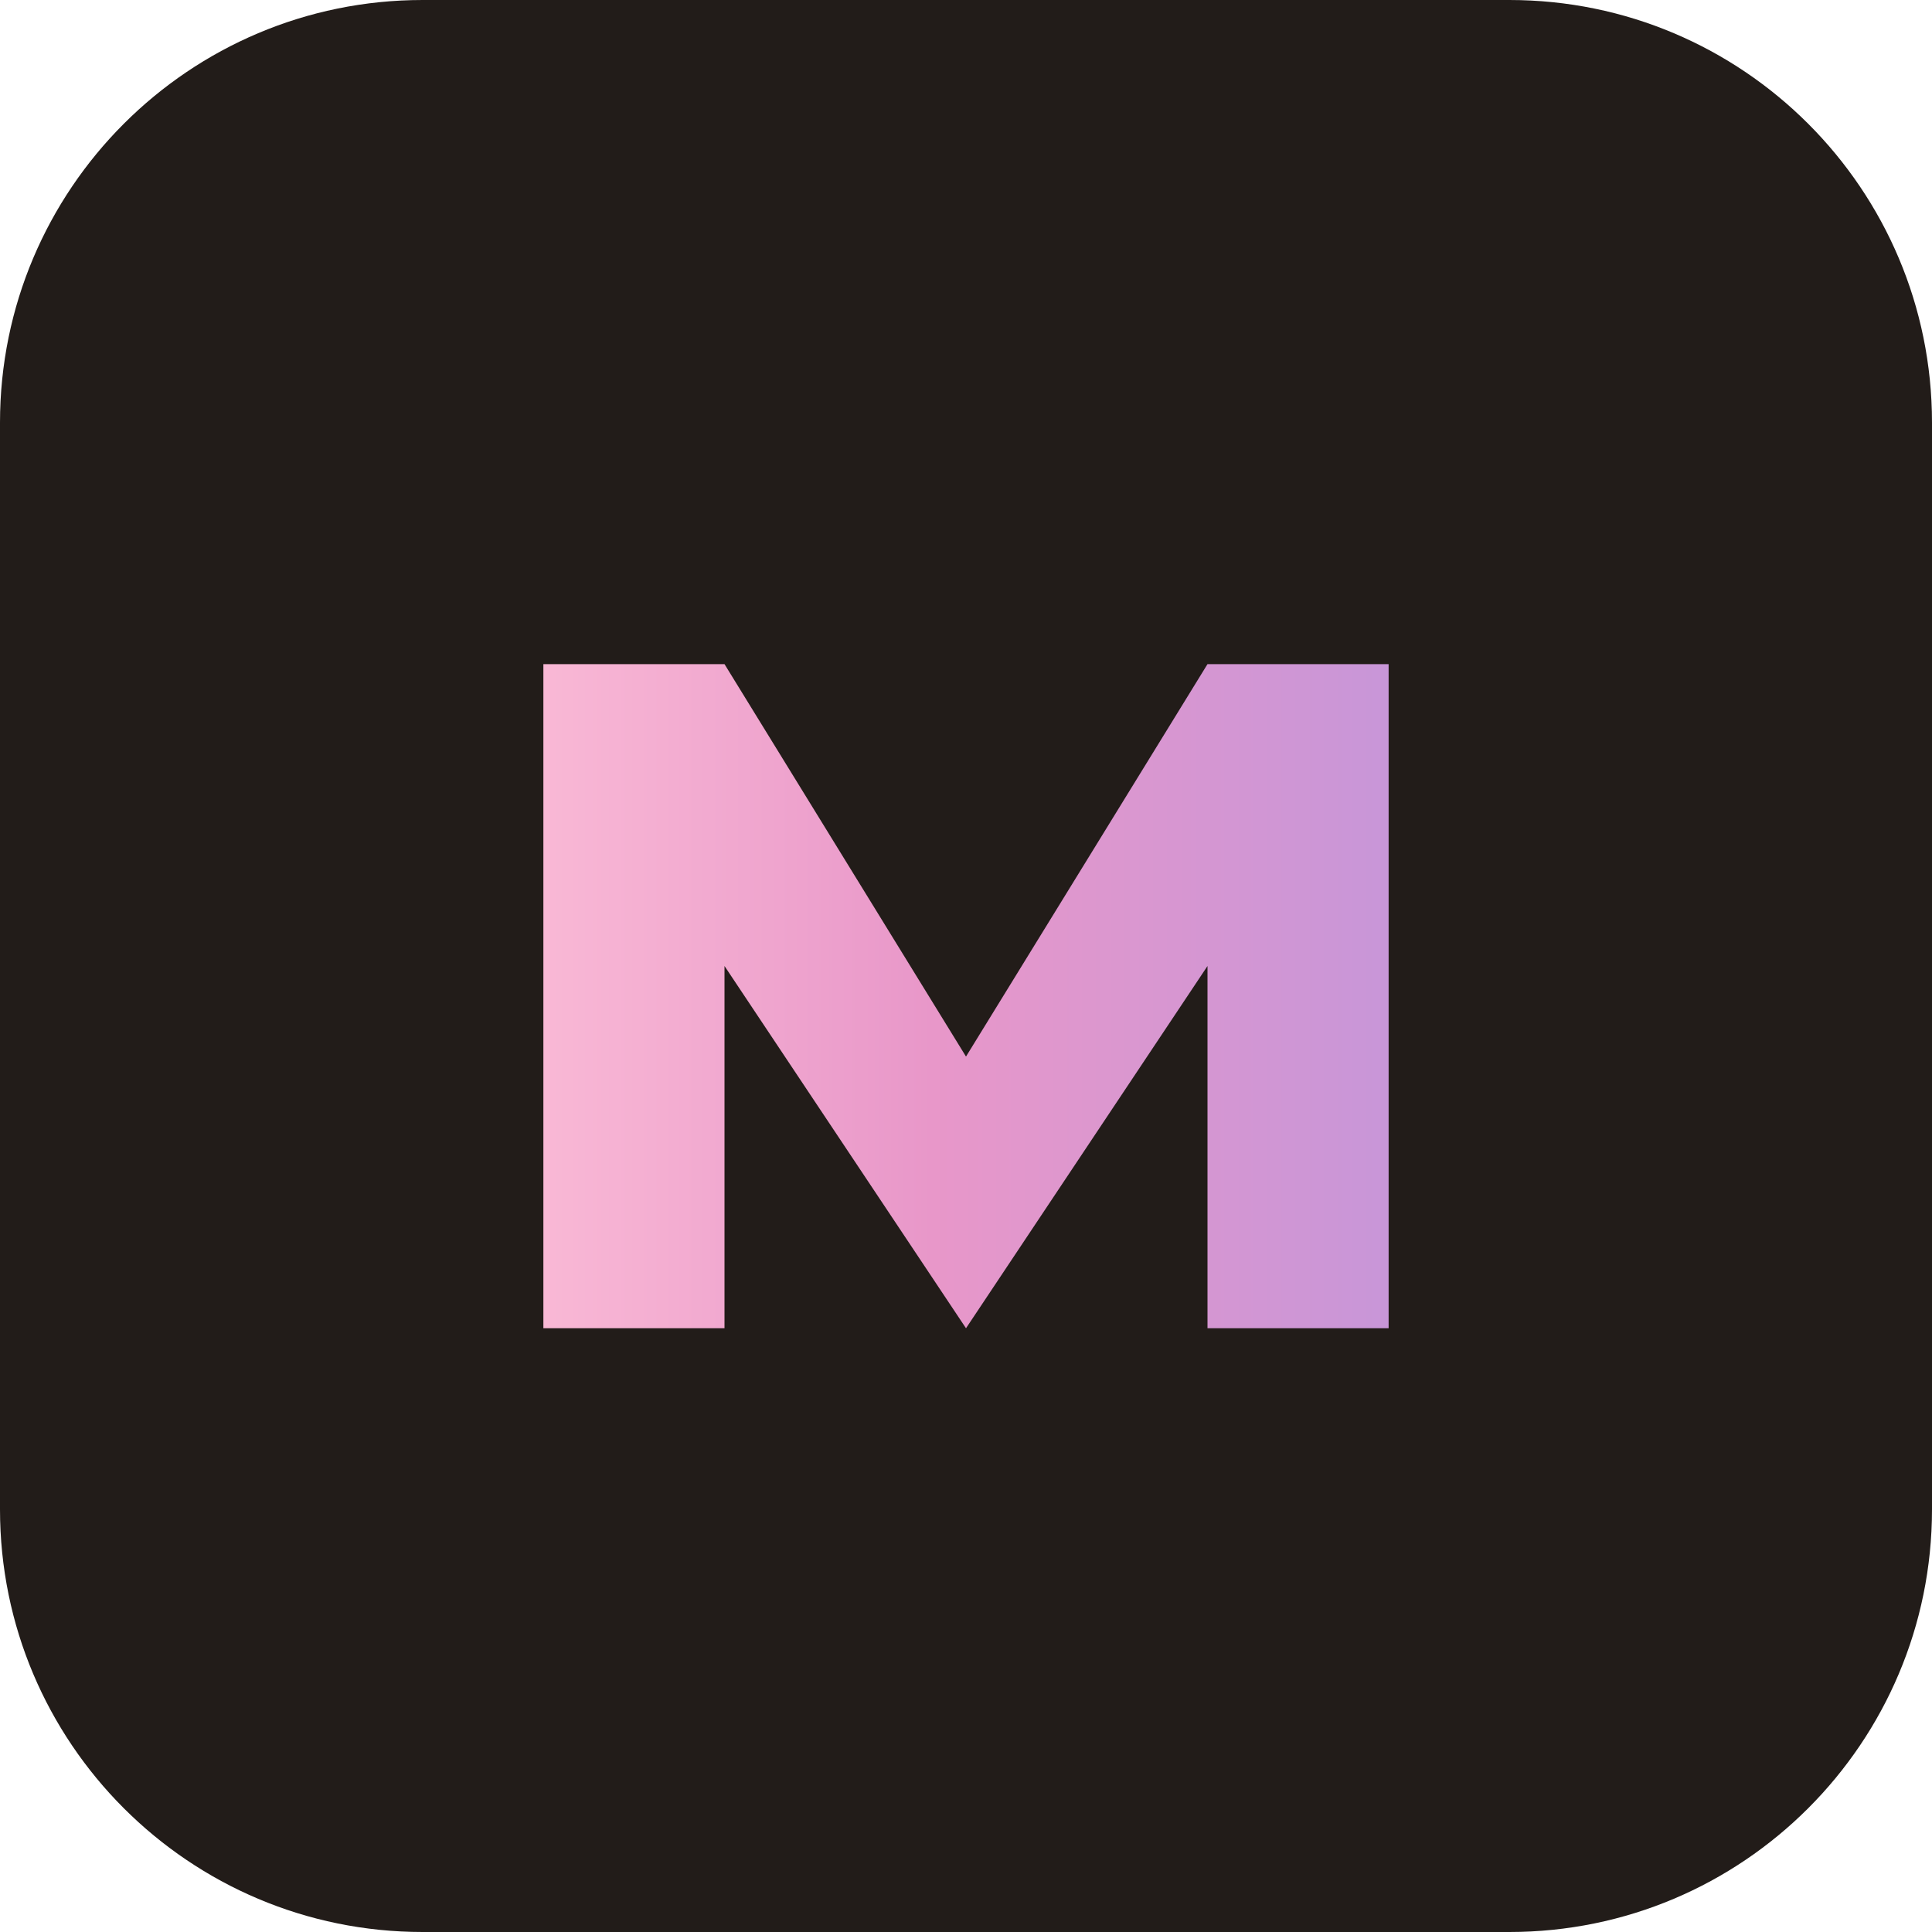
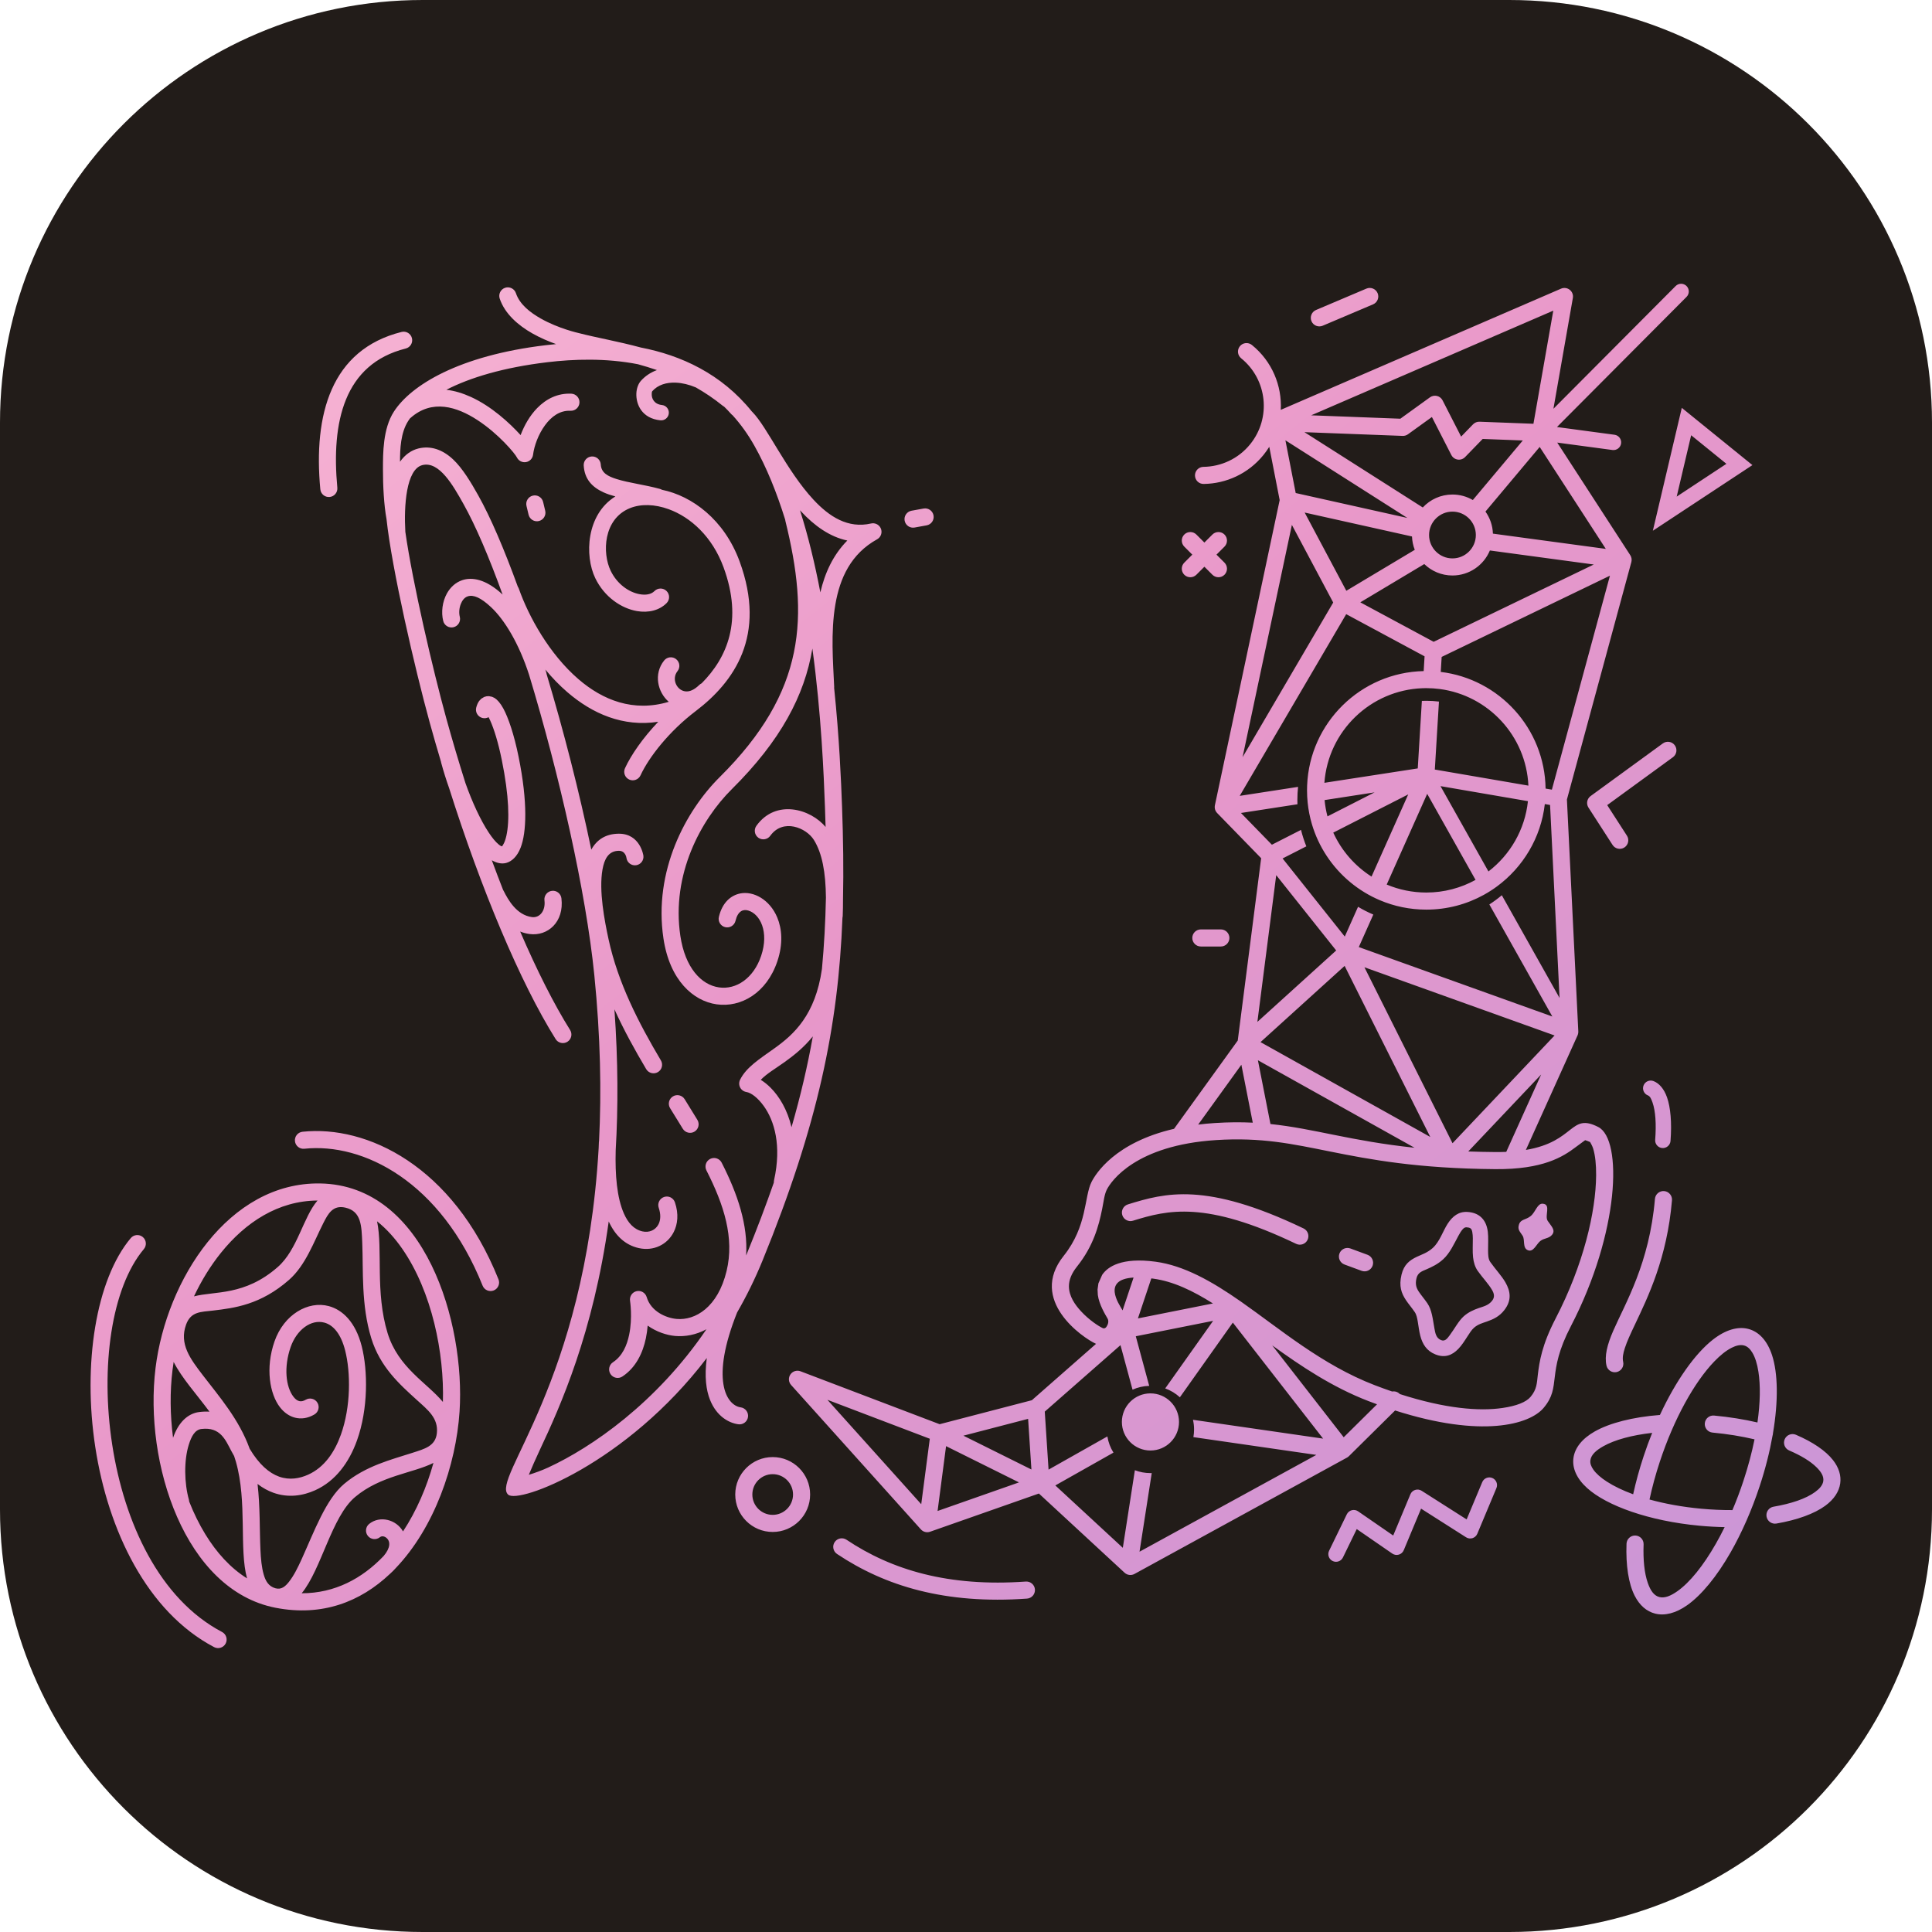
- <svg xmlns="http://www.w3.org/2000/svg" viewBox="0 0 64 64" role="img" aria-label="Muan Awards">
+ <svg xmlns="http://www.w3.org/2000/svg" viewBox="0 0 64 64">
  <defs>
-     <linearGradient id="foil" x1="0" y1="0" x2="1" y2="0">
+     <linearGradient id="foil" x1="0" y1="0" x2="1" y2="1">
      <stop offset="0" stop-color="#F9B8D5" />
      <stop offset="0.46" stop-color="#E897C9" />
      <stop offset="1" stop-color="#C896D8" />
    </linearGradient>
  </defs>
  <rect width="64" height="64" rx="14" fill="#221C19" />
-   <path d="M18 44V22h6l8 13 8-13h6v22h-6V32l-8 12-8-12v12z" fill="url(#foil)" />
+   <g transform="translate(3.00 9.40) scale(0.054665) translate(0 0)">
+     <g transform="matrix(1,0,0,1,-209.7884,-7498.321)">
+       <g transform="matrix(1.233333,0,0,1.233333,0,7171.708)">
+         <g transform="matrix(1.574787,0,0,1.574787,-7043.473,-239.1076)">
+           <path fill="url(#foil)" d="M4972.674,686.244L4906.375,722.542C4905.37,723.092 4904.126,722.939 4903.284,722.161L4876.55,697.45L4842.595,709.373C4841.579,709.73 4840.448,709.44 4839.728,708.639L4799.239,663.584C4798.416,662.668 4798.327,661.308 4799.023,660.293C4799.72,659.278 4801.02,658.871 4802.171,659.309L4845.58,675.821L4874.352,668.337L4894.383,650.747L4894.224,650.676C4890.302,648.868 4873.158,637.206 4884.286,623.286C4891.712,613.997 4890.643,604.839 4892.98,600.224C4894.275,597.668 4900.295,587.92 4918.718,583.658L4938.594,556.116L4945.897,499.227L4932.162,485.129C4931.773,484.73 4931.521,484.222 4931.436,483.674C4931.387,483.356 4931.396,483.031 4931.463,482.714L4951.672,387.492L4948.426,370.871C4947.886,371.745 4947.285,372.594 4946.622,373.413C4941.873,379.28 4934.955,382.369 4927.948,382.457C4926.477,382.475 4925.267,381.296 4925.248,379.824C4925.23,378.352 4926.41,377.142 4927.881,377.124C4933.358,377.055 4938.765,374.643 4942.477,370.057C4949.097,361.878 4947.831,349.862 4939.651,343.242C4938.507,342.316 4938.33,340.635 4939.256,339.491C4940.182,338.347 4941.862,338.17 4943.006,339.096C4949.31,344.198 4952.406,351.805 4952.02,359.335L5039.464,321.527C5040.363,321.138 5041.404,321.274 5042.174,321.881C5042.944,322.489 5043.318,323.47 5043.148,324.435L5037.085,359.003L5075.219,320.705C5076.154,319.766 5077.674,319.763 5078.613,320.697C5079.552,321.632 5079.555,323.153 5078.62,324.091L5038.188,364.698L5056.143,367.108C5057.455,367.284 5058.378,368.493 5058.202,369.806C5058.026,371.119 5056.817,372.042 5055.504,371.866L5038.276,369.552L5061.062,404.685C5061.265,404.998 5061.4,405.349 5061.458,405.717C5061.518,406.09 5061.497,406.47 5061.398,406.835L5041.295,480.914L5044.849,553.274C5044.867,553.62 5044.816,553.97 5044.696,554.306C5044.672,554.372 5044.645,554.437 5044.616,554.502L5028.491,590.245C5044.009,587.643 5042.217,578.533 5051.102,583.109C5058.684,587.015 5057.744,615.937 5042.512,645.277C5034.771,660.188 5039.748,663.968 5034.007,670.754C5029.609,675.953 5014.678,680.182 4987.686,671.541L4973.269,685.801C4973.092,685.976 4972.891,686.125 4972.674,686.244ZM5005.604,588.155L5037.442,554.536L4978.117,533.251L5005.604,588.155ZM4955.482,395.232L4940.1,467.706L4968.377,419.454L4955.482,395.232ZM4968.395,491.244C4970.968,496.892 4975.142,501.659 4980.334,504.966L4991.78,479.323L4968.395,491.244ZM4965.686,481.092C4965.85,482.832 4966.155,484.531 4966.589,486.179L4981.286,478.686L4965.686,481.092ZM4996.604,440.843L4996.883,436.241L4972.432,423.084L4939.208,479.778L4957.408,476.971C4957.269,478.31 4957.197,479.67 4957.197,481.046C4957.197,481.498 4957.205,481.948 4957.22,482.397L4939.594,485.115L4949.245,495.021L4958.33,490.389C4958.767,492.153 4959.324,493.869 4959.992,495.528L4952.583,499.305L4971.984,523.674L4976.128,514.388C4977.651,515.299 4979.241,516.109 4980.889,516.808L4976.36,526.954L5036.743,548.619L5017.095,513.658C5018.452,512.779 5019.75,511.817 5020.984,510.781L5038.996,542.832L5036.038,482.616L5034.4,482.334C5033.191,492.868 5027.577,502.069 5019.449,508.049C5018.16,508.997 5016.808,509.864 5015.4,510.643C5010.071,513.591 5003.943,515.269 4997.426,515.269C4992.271,515.269 4987.358,514.218 4982.892,512.32C4981.244,511.619 4979.656,510.803 4978.14,509.881C4971.838,506.052 4966.761,500.404 4963.639,493.669C4962.891,492.055 4962.256,490.379 4961.742,488.65C4961.097,486.478 4960.645,484.223 4960.406,481.906C4960.276,480.639 4960.209,479.353 4960.209,478.051C4960.209,477.543 4960.219,477.038 4960.239,476.535C4961.025,456.968 4976.947,441.27 4996.604,440.843ZM4989.166,666.418C5003.307,670.971 5013.893,671.834 5021.209,670.758C5025.587,670.115 5028.555,668.941 5029.935,667.309C5031.956,664.921 5031.904,662.998 5032.215,660.424C5032.706,656.346 5033.463,651.132 5037.779,642.819C5046.453,626.111 5050.317,609.567 5050.408,598.187C5050.434,594.833 5050.143,591.984 5049.481,589.814C5049.234,589.002 5048.638,587.971 5048.53,587.786C5047.945,587.504 5047.224,587.274 5046.988,587.201C5046.657,587.44 5045.152,588.531 5044.098,589.33C5040.081,592.376 5033.882,596.361 5018.954,596.242C4994.705,596.048 4979.932,593.255 4967.446,590.75C4955.662,588.387 4946.04,586.255 4931.786,587.175C4906.76,588.791 4899.103,599.939 4897.738,602.634C4896.977,604.136 4896.771,606.257 4896.278,608.711C4895.234,613.906 4893.566,620.22 4888.452,626.617C4886.708,628.798 4885.911,630.848 4885.919,632.791C4885.932,635.883 4887.776,638.522 4889.737,640.636C4892.265,643.362 4895.196,645.251 4896.457,645.833C4896.956,646.062 4897.371,645.799 4897.622,645.44C4898.141,644.698 4898.441,643.649 4897.961,642.829C4897.271,641.649 4895.332,638.474 4894.938,635.511L4894.85,633.8L4895.117,631.879L4896.289,629.227C4897.981,626.693 4902.364,623.691 4912.945,625.122C4921.788,626.317 4930.467,631.192 4939.573,637.559C4951.746,646.071 4964.88,657.329 4981.304,663.636C4983.177,664.355 4984.996,665.015 4986.763,665.62C4987.595,665.474 4988.482,665.725 4989.121,666.37L4989.166,666.418ZM4971.9,625.998C4970.519,625.488 4969.812,623.954 4970.321,622.573C4970.83,621.192 4972.365,620.485 4973.746,620.994L4979.082,622.962C4980.463,623.472 4981.17,625.006 4980.661,626.387C4980.152,627.768 4978.617,628.476 4977.236,627.966L4971.9,625.998ZM4905.902,612.333C4904.496,612.768 4903.001,611.98 4902.566,610.574C4902.131,609.168 4902.92,607.673 4904.326,607.238C4915.935,603.646 4928.645,600.129 4959.125,614.741C4960.452,615.377 4961.013,616.971 4960.376,618.299C4959.74,619.626 4958.146,620.187 4956.819,619.55C4928.48,605.965 4916.696,608.994 4905.902,612.333ZM5033.729,607.024C5036.454,607.197 5034.26,610.771 5035.289,612.366C5036.319,613.962 5037.934,615.274 5036.599,616.79C5035.566,617.963 5034.215,617.699 5032.98,618.673C5031.744,619.647 5030.87,622.25 5029.113,621.537C5027.357,620.825 5028.293,618.332 5027.475,617.027C5026.656,615.722 5025.803,615.129 5026.353,613.47C5026.903,611.81 5028.45,612.132 5029.991,610.877C5031.531,609.622 5032.039,606.917 5033.729,607.024ZM5010.261,609.594C5012.027,609.703 5013.294,610.239 5014.231,610.986C5015.626,612.096 5016.361,613.757 5016.614,615.776C5016.833,617.53 5016.679,619.61 5016.697,621.594C5016.709,622.959 5016.727,624.285 5017.395,625.23C5018.98,627.475 5020.935,629.528 5022.095,631.546C5023.725,634.38 5024.101,637.175 5021.791,640.185C5020.228,642.223 5018.34,643.082 5016.318,643.791C5014.99,644.257 5013.576,644.612 5012.308,645.724C5011.541,646.398 5010.901,647.429 5010.233,648.469C5009.348,649.848 5008.446,651.254 5007.43,652.307C5005.516,654.288 5003.246,655.247 5000.232,654.033C4997.524,652.944 4996.233,650.829 4995.557,648.266C4995.179,646.836 4995.009,645.254 4994.749,643.747C4994.562,642.669 4994.361,641.627 4993.808,640.825C4992.818,639.386 4991.839,638.261 4991.089,637.136C4989.628,634.943 4988.835,632.748 4989.689,629.168C4990.445,626.002 4992.206,624.665 4994.504,623.575C4995.974,622.877 4997.77,622.347 4999.46,620.81C5001.59,618.872 5002.616,615.556 5004.065,613.306C5005.618,610.892 5007.557,609.428 5010.261,609.594ZM5009.966,614.385C5009.421,614.352 5009.054,614.678 5008.708,615.077C5008.241,615.615 5007.841,616.297 5007.441,617.033C5006.096,619.511 5004.78,622.459 5002.69,624.36C5000.947,625.946 4999.151,626.763 4997.526,627.477C4996.111,628.099 4994.793,628.462 4994.358,630.282C4993.909,632.165 4994.316,633.321 4995.084,634.475C4995.821,635.582 4996.787,636.687 4997.762,638.103C4999.167,640.143 4999.448,643.084 4999.937,645.827C5000.216,647.387 5000.459,648.951 5002.024,649.581C5003.251,650.075 5003.945,649.109 5004.668,648.15C5006.183,646.142 5007.509,643.55 5009.142,642.117C5010.619,640.82 5012.193,640.15 5013.76,639.598C5015.276,639.064 5016.825,638.773 5017.983,637.263C5018.871,636.106 5018.561,635.029 5017.934,633.939C5016.839,632.035 5014.97,630.117 5013.474,627.999C5012.635,626.812 5012.188,625.344 5012.009,623.725C5011.803,621.865 5011.962,619.773 5011.938,617.864C5011.93,617.166 5011.896,616.498 5011.774,615.896C5011.679,615.421 5011.572,614.979 5011.209,614.716C5010.913,614.501 5010.499,614.418 5009.966,614.385ZM4873.185,674.151L4852.998,679.402L4874.218,689.951L4873.185,674.151ZM4953.465,368.846L4956.676,385.291L4991.514,393.06L4953.465,368.846ZM5016.813,503.359C5023.569,498.175 5028.193,490.347 5029.133,481.429L5001.853,476.739L5016.813,503.359ZM4945.695,556.61L4998.66,586.198L4971.941,532.827L4945.695,556.61ZM4948.796,582.164C4962.483,583.59 4973.929,587.48 4993.746,589.562L4944.881,562.265L4948.796,582.164ZM4950.595,504.515L4944.718,550.298L4969.306,528.017L4950.595,504.515ZM5030.85,363.68L5037.041,328.385L4961.507,361.044L4989.324,362.101L4998.566,355.429C4999.197,354.974 4999.995,354.817 5000.751,354.999C5001.508,355.181 5002.147,355.684 5002.501,356.377L5008.288,367.686L5012.014,363.847C5012.541,363.305 5013.273,363.011 5014.029,363.04L5030.85,363.68ZM4985.067,507.448C4988.868,509.05 4993.045,509.936 4997.426,509.936C5002.994,509.936 5008.23,508.506 5012.787,505.993L4997.699,479.146L4985.067,507.448ZM4930.855,638.146C4924.57,634.18 4918.465,631.25 4912.23,630.407C4912.025,630.379 4911.823,630.353 4911.624,630.329L4907.449,642.811L4930.855,638.146ZM4906.088,630.067C4896.141,630.643 4901.526,638.36 4902.565,640.136L4902.662,640.308L4906.088,630.067ZM4926.247,582.339C4927.9,582.134 4929.63,581.97 4931.442,581.853C4935.734,581.576 4939.622,581.561 4943.277,581.74L4939.722,563.667L4926.247,582.339ZM5029.277,476.583C5028.573,461.068 5016.757,448.427 5001.607,446.439C5000.239,446.26 4998.843,446.167 4997.426,446.167C4997.042,446.167 4996.66,446.174 4996.279,446.188C4979.995,446.765 4966.803,459.578 4965.627,475.704L4994.759,471.212L4996.038,450.147C4996.499,450.127 4996.961,450.117 4997.426,450.117C4998.761,450.117 5000.077,450.199 5001.369,450.359L5000.081,471.565L5029.277,476.583ZM4982.053,669.611C4981.177,669.292 4980.29,668.96 4979.392,668.615C4968.118,664.285 4958.333,657.717 4949.35,651.228L4971.654,679.897L4982.053,669.611ZM4905.767,665.052L4902.005,651.152L4878.382,671.895L4879.566,689.994L4897.914,679.635C4898.208,681.466 4898.868,683.175 4899.816,684.686L4881.677,694.926L4902.735,714.391L4906.495,690.182C4908.004,690.759 4909.642,691.076 4911.352,691.076C4911.487,691.076 4911.621,691.074 4911.754,691.07L4907.945,715.602L4963.108,685.401L4924.754,679.852C4924.891,679.077 4924.963,678.279 4924.963,677.465C4924.963,676.427 4924.847,675.416 4924.626,674.445L4965.224,680.318L4937.061,644.118L4920.537,667.424C4919.223,666.221 4917.672,665.272 4915.962,664.656L4930.91,643.573L4906.781,648.382L4910.969,663.86C4909.119,663.911 4907.361,664.332 4905.767,665.052ZM4911.352,666.203C4916.272,666.203 4920.266,670.197 4920.266,675.117C4920.266,680.036 4916.272,684.03 4911.352,684.03C4906.433,684.03 4902.439,680.036 4902.439,675.117C4902.439,670.197 4906.433,666.203 4911.352,666.203ZM5034.64,477.505L5036.602,477.842L5054.72,411.079L5002.215,436.423L5001.931,441.104C5020.174,443.309 5034.369,458.735 5034.64,477.505ZM4842.51,680.359L4810.565,668.208L4839.837,700.781L4842.51,680.359ZM5018.206,397.959L5053.428,402.716L5032.799,370.909L5015.878,391.073C5017.271,393.029 5018.121,395.398 5018.206,397.959ZM5010.517,590.724C5013.208,590.821 5016.03,590.885 5018.997,590.909C5020.181,590.918 5021.302,590.899 5022.365,590.855L5033.257,566.711L5010.517,590.724ZM4844.939,702.897L4870.339,693.979L4847.586,682.667L4844.939,702.897ZM5005.583,391.09C5001.555,391.09 4998.285,394.36 4998.285,398.388C4998.285,402.416 5001.555,405.685 5005.583,405.685C5009.61,405.685 5012.88,402.416 5012.88,398.388C5012.88,394.36 5009.61,391.09 5005.583,391.09ZM4996.789,407.452L4976.83,419.394L4999.714,431.708L5049.676,407.592L5017.258,403.213C5015.36,407.793 5010.845,411.019 5005.583,411.019C5002.166,411.019 4999.064,409.659 4996.789,407.452ZM5011.938,387.472L5027.53,368.89L5015.014,368.415L5009.523,374.071C5008.924,374.688 5008.065,374.979 5007.214,374.851C5006.364,374.724 5005.627,374.194 5005.236,373.429L4999.169,361.572L4991.701,366.963C4991.218,367.311 4990.633,367.488 4990.039,367.465L4959.399,366.301L4996.324,389.799C4998.632,387.313 5001.927,385.757 5005.583,385.757C5007.899,385.757 5010.07,386.382 5011.938,387.472ZM4992.96,398.846L4959.472,391.379L4972.468,415.789L4993.825,403.01C4993.314,401.713 4993.012,400.311 4992.96,398.846ZM4924.413,404.513L4921.913,402.013C4920.872,400.972 4920.872,399.282 4921.913,398.242C4922.953,397.201 4924.643,397.201 4925.684,398.242L4928.184,400.742L4930.685,398.242C4931.726,397.201 4933.416,397.201 4934.456,398.242C4935.497,399.282 4935.497,400.972 4934.456,402.013L4931.956,404.513L4934.456,407.014C4935.497,408.055 4935.497,409.744 4934.456,410.785C4933.416,411.826 4931.726,411.826 4930.685,410.785L4928.184,408.285L4925.684,410.785C4924.643,411.826 4922.953,411.826 4921.913,410.785C4920.872,409.744 4920.872,408.055 4921.913,407.014L4924.413,404.513ZM5090.504,707.935C5087.961,707.887 5085.345,707.743 5082.683,707.496C5066.911,706.034 5053.732,701.273 5047.614,695.756C5044.319,692.785 5042.894,689.497 5043.334,686.33C5043.767,683.217 5046.032,680.312 5050.011,678.066C5054.654,675.446 5061.803,673.596 5070.312,672.937C5075.304,662.195 5081.3,653.782 5086.822,649.452C5090.745,646.376 5094.573,645.266 5097.804,646.07C5101.154,646.905 5103.796,649.704 5105.296,654.28C5107.144,659.918 5107.291,668.583 5105.582,678.658C5105.576,678.86 5105.546,679.064 5105.492,679.267C5105.48,679.309 5105.468,679.35 5105.455,679.391C5104.568,684.395 5103.228,689.732 5101.418,695.208C5100.175,698.969 5098.788,702.571 5097.299,705.962C5095.757,709.476 5094.105,712.763 5092.391,715.765C5088.033,723.394 5083.234,729.189 5078.805,732.306C5075.248,734.808 5071.81,735.659 5068.852,734.922C5066.166,734.253 5063.957,732.355 5062.413,729.291C5060.547,725.588 5059.64,719.968 5059.89,713.121C5059.944,711.651 5061.182,710.5 5062.652,710.554C5064.123,710.608 5065.274,711.845 5065.22,713.316C5065.043,718.163 5065.46,722.299 5066.534,725.362C5067.339,727.659 5068.418,729.318 5070.141,729.747C5071.831,730.168 5073.704,729.373 5075.736,727.944C5079.686,725.165 5083.874,719.923 5087.759,713.12C5088.697,711.478 5089.615,709.746 5090.504,707.935ZM5067.067,699.314C5071.874,700.646 5077.336,701.645 5083.175,702.186C5086.525,702.496 5089.797,702.636 5092.934,702.618C5094.162,699.73 5095.311,696.69 5096.354,693.534C5097.833,689.062 5098.992,684.691 5099.831,680.546C5095.791,679.591 5091.377,678.866 5086.724,678.435C5085.259,678.299 5084.179,676.999 5084.315,675.533C5084.451,674.068 5085.751,672.988 5087.217,673.124C5092.009,673.568 5096.562,674.31 5100.743,675.282C5101.616,669.176 5101.716,663.741 5101.041,659.436C5100.656,656.982 5100.031,654.931 5099.097,653.413C5098.417,652.305 5097.59,651.513 5096.515,651.246C5095.354,650.956 5094.084,651.278 5092.73,651.954C5090.957,652.839 5089.11,654.33 5087.228,656.293C5081.053,662.733 5074.735,674.048 5070.302,687.458C5068.958,691.523 5067.881,695.505 5067.067,699.314ZM5067.895,678.522C5061.564,679.24 5056.241,680.674 5052.633,682.71C5050.414,683.963 5048.858,685.329 5048.617,687.064C5048.481,688.04 5048.85,688.997 5049.513,689.948C5050.435,691.271 5051.893,692.531 5053.755,693.735C5055.987,695.179 5058.762,696.513 5061.963,697.684C5062.801,693.852 5063.892,689.858 5065.238,685.784C5066.063,683.289 5066.953,680.863 5067.895,678.522ZM5110.645,684.018C5109.292,683.439 5108.664,681.87 5109.243,680.517C5109.822,679.164 5111.391,678.536 5112.744,679.115C5118.079,681.399 5122.072,684.158 5124.303,687.004C5126.156,689.367 5126.905,691.849 5126.565,694.291C5126.208,696.857 5124.639,699.262 5121.883,701.277C5118.518,703.736 5113.219,705.69 5106.66,706.818C5105.21,707.068 5103.829,706.093 5103.58,704.643C5103.33,703.192 5104.305,701.812 5105.756,701.562C5111.33,700.603 5115.876,699.061 5118.736,696.971C5120.132,695.951 5121.102,694.856 5121.283,693.556C5121.489,692.075 5120.606,690.674 5119.185,689.27C5117.249,687.356 5114.308,685.586 5110.645,684.018ZM4965.094,333.091C4963.739,333.666 4962.172,333.033 4961.597,331.678C4961.023,330.323 4961.656,328.756 4963.011,328.181L4978.732,321.512C4980.087,320.937 4981.654,321.57 4982.229,322.925C4982.803,324.28 4982.17,325.847 4980.815,326.422L4965.094,333.091ZM5077.139,358.712L5099.173,376.577L5068.106,397.059L5077.139,358.712ZM5080.057,367.257L5075.547,386.404L5091.059,376.177L5080.057,367.257ZM4793.492,686.076C4799.939,686.076 4805.174,691.311 4805.174,697.758C4805.174,704.206 4799.939,709.441 4793.492,709.441C4787.044,709.441 4781.809,704.206 4781.809,697.758C4781.809,691.311 4787.044,686.076 4793.492,686.076ZM4793.492,691.409C4789.987,691.409 4787.143,694.254 4787.143,697.758C4787.143,701.262 4789.987,704.107 4793.492,704.107C4796.996,704.107 4799.841,701.262 4799.841,697.758C4799.841,694.254 4796.996,691.409 4793.492,691.409ZM4813.562,716.304C4812.339,715.485 4812.011,713.828 4812.829,712.605C4813.648,711.381 4815.306,711.053 4816.529,711.872C4830.675,721.339 4848.393,726.629 4872.464,724.916C4873.933,724.812 4875.209,725.919 4875.314,727.387C4875.418,728.855 4874.311,730.131 4872.843,730.236C4847.322,732.053 4828.561,726.342 4813.562,716.304ZM5066.571,573.238C5065.336,572.757 5064.725,571.364 5065.206,570.13C5065.687,568.896 5067.08,568.285 5068.314,568.766C5070.039,569.438 5071.578,571.115 5072.538,573.869C5073.62,576.976 5074.062,581.669 5073.62,587.446C5073.518,588.766 5072.364,589.757 5071.043,589.656C5069.723,589.554 5068.732,588.4 5068.834,587.079C5069.212,582.133 5068.932,578.108 5068.005,575.449C5067.623,574.353 5067.257,573.505 5066.571,573.238ZM4971.412,717.402C4970.833,718.594 4969.396,719.091 4968.205,718.512C4967.013,717.933 4966.516,716.496 4967.095,715.304L4972.623,703.929C4972.929,703.3 4973.494,702.835 4974.171,702.657C4974.847,702.479 4975.568,702.605 4976.144,703.002L4987.096,710.555L4992.46,697.688C4992.733,697.034 4993.28,696.534 4993.956,696.322C4994.632,696.109 4995.367,696.206 4995.964,696.587L5010.007,705.527L5014.877,693.892C5015.389,692.67 5016.796,692.094 5018.018,692.605C5019.24,693.117 5019.816,694.524 5019.305,695.746L5013.334,710.008C5013.061,710.66 5012.514,711.159 5011.838,711.371C5011.163,711.583 5010.429,711.485 5009.832,711.105L4995.793,702.168L4990.387,715.135C4990.108,715.803 4989.543,716.31 4988.849,716.514C4988.154,716.719 4987.405,716.599 4986.809,716.188L4975.719,708.54L4971.412,717.402ZM4927.079,526.776C4925.607,526.776 4924.412,525.581 4924.412,524.11C4924.412,522.638 4925.607,521.443 4927.079,521.443L4933.324,521.443C4934.795,521.443 4935.99,522.638 4935.99,524.11C4935.99,525.581 4934.795,526.776 4933.324,526.776L4927.079,526.776ZM5058.843,656.363C5059.167,657.798 5058.264,659.227 5056.829,659.551C5055.393,659.875 5053.964,658.973 5053.64,657.537C5052.968,654.558 5053.854,651.016 5055.764,646.639C5059.483,638.118 5067.053,625.647 5068.758,605.521C5068.882,604.054 5070.174,602.965 5071.64,603.089C5073.107,603.213 5074.197,604.505 5074.072,605.971C5072.545,623.99 5066.579,636.153 5062.453,644.863C5061.165,647.581 5060.064,649.937 5059.384,652.022C5058.847,653.666 5058.554,655.085 5058.843,656.363ZM5071.227,463.411C5072.416,462.545 5074.086,462.807 5074.952,463.996C5075.819,465.186 5075.557,466.855 5074.368,467.722L5053.867,482.66L5060.019,492.195C5060.817,493.432 5060.461,495.083 5059.224,495.881C5057.987,496.679 5056.336,496.323 5055.538,495.087L5048.02,483.435C5047.253,482.247 5047.547,480.667 5048.69,479.834L5071.227,463.411ZM4673.006,393.431C4672.199,389.06 4671.877,382.966 4671.891,377.751C4671.903,372.978 4671.851,365.232 4675.307,359.885C4680.613,351.677 4695.531,342.405 4722.62,339.173C4723.687,339.045 4724.786,338.929 4725.914,338.826C4723.671,338.021 4721.028,336.917 4718.489,335.477C4713.985,332.923 4709.881,329.3 4708.322,324.626C4707.856,323.23 4708.612,321.719 4710.008,321.253C4711.404,320.787 4712.916,321.543 4713.381,322.939C4714.54,326.414 4717.77,328.939 4721.119,330.837C4726.703,334.003 4732.843,335.348 4732.976,335.383C4738.513,336.818 4745.196,337.96 4752.347,339.889C4764.855,342.313 4777.47,348.04 4786.985,359.843C4787.033,359.885 4787.081,359.93 4787.127,359.976C4791.813,364.714 4797.772,378.278 4806.213,387.362C4811.152,392.677 4816.981,396.444 4824.184,394.794C4825.341,394.528 4826.538,395.063 4827.113,396.102C4827.234,396.32 4827.323,396.554 4827.379,396.798C4827.645,397.955 4827.11,399.152 4826.071,399.727C4817.89,404.255 4814.451,411.866 4813.05,420.04C4811.549,428.802 4812.348,438.225 4812.677,445.723C4812.683,445.856 4812.679,445.989 4812.666,446.118C4814.272,461.553 4814.838,475.016 4815.133,483.193C4815.498,493.299 4815.637,502.835 4815.432,512.091C4815.443,513.751 4815.412,515.486 4815.339,517.297C4815.331,517.489 4815.303,517.676 4815.257,517.855C4813.948,551.637 4807.613,582.415 4790.321,624.769C4787.968,630.533 4785.296,635.926 4782.391,640.96C4778.262,651.314 4777.346,658.469 4778.115,663.324C4778.888,668.207 4781.432,670.288 4783.494,670.559C4784.954,670.75 4785.983,672.091 4785.791,673.55C4785.6,675.009 4784.26,676.038 4782.8,675.847C4779.905,675.467 4776.021,673.444 4773.935,668.21C4772.746,665.227 4772.149,660.995 4772.935,655.166C4747.818,688.148 4714.264,700.75 4710.964,697.802C4705.456,692.88 4734.92,663.334 4739.194,589.698C4739.213,589.085 4739.237,588.468 4739.266,587.848C4739.273,587.709 4739.29,587.572 4739.317,587.439C4740.089,572.116 4739.771,554.922 4737.839,535.686C4735.232,509.718 4726.957,473.268 4717.485,442.002C4714.333,432.242 4709.821,424.806 4705.562,420.847C4702.43,417.936 4700.114,416.929 4698.325,417.536C4697.27,417.894 4696.597,418.854 4696.18,419.913C4695.677,421.192 4695.554,422.671 4695.868,423.909C4696.23,425.336 4695.365,426.788 4693.939,427.149C4692.512,427.511 4691.06,426.646 4690.699,425.22C4690.012,422.514 4690.419,419.172 4691.864,416.593C4692.934,414.682 4694.547,413.186 4696.611,412.486C4699.611,411.467 4703.94,412.057 4709.193,416.941L4709.224,416.97C4705.009,405.322 4700.806,395.46 4696.974,388.634C4693.813,383.003 4689.488,375.297 4684.243,376.565C4679.116,377.805 4678.409,389.333 4678.876,397.391C4681.176,413.489 4687.478,440.454 4691.662,455.629C4693.522,462.377 4695.526,469.136 4697.637,475.809C4699.759,481.786 4702.336,487.353 4704.888,491.211C4705.963,492.837 4707.009,494.139 4708.022,494.958C4708.24,495.135 4708.452,495.284 4708.662,495.398C4708.764,495.453 4708.933,495.512 4709.001,495.535C4709.143,495.462 4709.222,495.268 4709.351,495.07C4709.789,494.394 4710.131,493.438 4710.404,492.213C4711.428,487.612 4711.266,479.862 4708.976,468.601C4707.874,463.181 4706.571,458.948 4705.325,456.203C4705.165,455.85 4705.007,455.526 4704.852,455.23C4704.277,455.543 4703.587,455.647 4702.904,455.469C4701.48,455.098 4700.625,453.64 4700.996,452.216C4701.239,451.28 4701.585,450.601 4701.938,450.131L4702.573,449.462L4703.485,448.914L4704.216,448.707L4704.963,448.668L4705.96,448.872L4706.745,449.253C4707.532,449.743 4708.519,450.8 4709.453,452.526C4711.013,455.407 4712.786,460.574 4714.203,467.538C4717.154,482.05 4716.627,491.296 4714.868,495.882C4713.747,498.806 4712.01,500.251 4710.347,500.703C4709.03,501.061 4707.475,500.808 4705.857,499.867C4707.016,503.012 4708.191,506.107 4709.379,509.137C4709.441,509.23 4709.499,509.328 4709.551,509.431C4710.953,512.219 4713.587,516.952 4718.356,517.596C4720.808,517.927 4722.678,515.631 4722.282,512.379C4722.104,510.918 4723.145,509.588 4724.606,509.409C4726.067,509.231 4727.398,510.273 4727.576,511.734C4728.483,519.171 4723.25,523.638 4717.643,522.881C4716.602,522.741 4715.624,522.474 4714.705,522.108C4719.905,534.17 4725.211,544.73 4730.286,552.829C4731.068,554.076 4730.69,555.723 4729.443,556.505C4728.196,557.287 4726.549,556.909 4725.767,555.662C4714.649,537.922 4702.409,508.557 4692.53,477.341C4691.61,474.745 4690.775,472.081 4690.06,469.44C4690.03,469.328 4690.007,469.216 4689.992,469.104C4688.789,465.094 4687.629,461.069 4686.521,457.047C4681.855,440.126 4674.628,408.764 4673.006,393.431ZM4816.776,400.11C4811.313,398.959 4806.515,395.521 4802.307,390.992L4802.012,390.673C4804.62,398.877 4806.701,407.576 4808.365,416.292C4809.765,410.237 4812.327,404.609 4816.776,400.11ZM4751.434,345.102C4741.343,343.135 4731.286,343.51 4723.251,344.468C4709.456,346.114 4699.036,349.288 4691.677,353.074C4694.289,353.382 4696.869,354.186 4699.347,355.316C4705.738,358.23 4711.359,363.39 4714.84,367.216C4715.964,364.232 4717.697,361.156 4720.009,358.789C4722.794,355.939 4726.376,354.091 4730.669,354.294C4732.14,354.364 4733.277,355.614 4733.207,357.084C4733.137,358.554 4731.887,359.691 4730.417,359.622C4727.005,359.46 4724.391,361.517 4722.486,364.098C4720.345,367.001 4719.07,370.627 4718.725,373.348C4718.576,374.519 4717.676,375.452 4716.512,375.644C4715.347,375.835 4714.196,375.238 4713.68,374.177C4713.112,373.007 4708.01,366.838 4701.326,362.494C4695.051,358.416 4687.221,355.836 4680.44,361.909C4680.397,361.948 4680.353,361.984 4680.309,362.02C4680.124,362.274 4679.95,362.527 4679.786,362.781C4677.391,366.487 4677.213,371.609 4677.217,375.525C4678.757,373.326 4680.75,371.923 4682.99,371.381C4686.792,370.462 4690.465,371.729 4693.705,374.732C4696.752,377.557 4699.47,382.184 4701.625,386.023C4705.484,392.897 4709.718,402.805 4713.97,414.508C4714.101,414.698 4714.209,414.908 4714.29,415.136C4717.357,423.824 4723.776,435.511 4732.888,443.366C4740.488,449.917 4750.024,453.734 4761.068,450.432C4757.554,447.408 4756.281,441.722 4759.624,437.542C4760.543,436.392 4762.223,436.206 4763.372,437.125C4764.522,438.044 4764.709,439.724 4763.789,440.873C4761.89,443.248 4763.477,446.801 4766.2,447.166C4767.529,447.345 4769.02,446.707 4770.589,445.17C4770.811,444.953 4771.062,444.782 4771.329,444.657C4779.239,436.681 4784.301,425.187 4778.158,408.456C4774.653,398.907 4767.9,392.825 4761.035,390.332C4756.727,388.767 4752.392,388.611 4748.927,390.023C4740.608,393.412 4740.276,404.025 4742.942,409.54C4744.96,413.716 4748.637,416.27 4752.025,416.863C4753.816,417.176 4755.527,416.966 4756.611,415.876C4757.648,414.832 4759.338,414.827 4760.382,415.865C4761.426,416.902 4761.431,418.592 4760.393,419.636C4758.172,421.871 4754.777,422.759 4751.106,422.117C4746.305,421.277 4740.999,417.778 4738.14,411.861C4734.748,404.843 4735.309,391.983 4744.413,386.352C4743.062,385.991 4741.812,385.581 4740.71,385.077C4737.081,383.419 4734.777,380.891 4734.53,376.703C4734.444,375.234 4735.566,373.971 4737.035,373.884C4738.505,373.798 4739.768,374.92 4739.854,376.389C4740.012,379.052 4742.126,380.086 4744.784,380.926C4748.601,382.133 4753.544,382.7 4758.266,383.991C4758.504,384.056 4758.726,384.151 4758.928,384.272C4768.328,386.188 4778.374,393.566 4783.165,406.618C4791.667,429.779 4781.502,444.21 4769.426,453.365C4761.29,459.532 4754.901,467.626 4752.256,473.373C4751.64,474.71 4750.055,475.296 4748.718,474.681C4747.381,474.065 4746.796,472.48 4747.411,471.144C4749.319,466.997 4752.975,461.715 4757.791,456.659C4746.808,458.354 4737.228,454.149 4729.405,447.405C4726.941,445.281 4724.656,442.898 4722.563,440.373C4722.661,440.676 4722.758,440.981 4722.853,441.288C4722.907,441.463 4722.943,441.639 4722.96,441.815C4728.256,459.434 4733.158,478.572 4736.896,496.552C4738.59,493.493 4741.342,491.622 4745.428,491.583C4752.18,491.519 4753.15,498.424 4753.15,498.424C4753.346,499.883 4752.32,501.226 4750.861,501.421C4749.402,501.617 4748.059,500.591 4747.864,499.132C4747.864,499.132 4747.61,496.896 4745.478,496.916C4742.234,496.947 4740.966,499.519 4740.391,502.747C4739.208,509.391 4741.046,518.801 4742.276,524.496C4745.219,538.122 4751.658,550.596 4758.611,562.314C4759.362,563.579 4758.944,565.217 4757.679,565.968C4756.413,566.719 4754.776,566.301 4754.025,565.035C4750.459,559.026 4747.035,552.82 4744.113,546.373C4745.268,562.498 4745.288,577.117 4744.51,590.339C4744.294,598.085 4744.902,605.13 4747.048,610.038C4748.324,612.955 4750.138,615.053 4752.878,615.669C4754.974,616.141 4756.95,615.237 4757.858,613.456C4758.548,612.102 4758.622,610.321 4757.937,608.311C4757.462,606.918 4758.207,605.402 4759.601,604.927C4760.994,604.452 4762.51,605.197 4762.985,606.59C4764.222,610.221 4763.856,613.431 4762.61,615.878C4760.613,619.797 4756.32,621.91 4751.707,620.872C4747.463,619.918 4744.369,616.991 4742.333,612.558C4737.495,647.368 4727.274,670.172 4720.8,683.918C4719.536,686.6 4718.331,689.388 4717.402,691.608C4719.236,691.041 4721.377,690.286 4723.416,689.346C4736.877,683.139 4757.208,669.227 4772.828,646.191C4769.569,647.97 4766.12,648.564 4763.033,648.288C4760.402,648.053 4757.208,647.005 4754.486,645.06C4754.382,646.333 4754.205,647.669 4753.925,649.013C4752.973,653.575 4750.819,658.156 4746.589,660.945C4745.361,661.755 4743.705,661.415 4742.895,660.187C4742.085,658.958 4742.425,657.303 4743.654,656.492C4746.657,654.512 4748.028,651.163 4748.704,647.924C4749.823,642.563 4748.988,637.337 4748.988,637.337C4748.765,635.948 4749.66,634.624 4751.032,634.314C4752.404,634.003 4753.782,634.812 4754.179,636.162C4755.502,640.656 4760.234,642.683 4763.508,642.976C4769.337,643.498 4776.365,639.373 4779.107,628.02C4781.596,617.715 4778.311,607.412 4772.819,596.636C4772.151,595.324 4772.673,593.717 4773.984,593.049C4775.295,592.381 4776.903,592.903 4777.571,594.214C4782.616,604.114 4785.793,613.694 4785.205,623.188L4785.384,622.753C4788.575,614.937 4791.386,607.521 4793.858,600.411C4793.846,600.177 4793.865,599.937 4793.918,599.696C4796.323,588.845 4794.014,581.132 4790.715,576.559C4788.853,573.978 4786.792,572.413 4785.282,572.172C4785.02,572.13 4784.767,572.05 4784.528,571.933C4783.478,571.418 4782.884,570.274 4783.069,569.119C4783.11,568.856 4783.191,568.603 4783.308,568.365C4785.222,564.46 4789.387,561.875 4794.094,558.504C4800.055,554.234 4806.796,548.216 4808.859,533.786C4809.55,526.448 4809.943,519.081 4810.104,511.521C4810.026,503.615 4808.922,497.668 4806.351,493.532C4803.973,489.707 4796.704,486.716 4792.739,492.23C4791.88,493.425 4790.212,493.698 4789.017,492.839C4787.822,491.979 4787.549,490.312 4788.409,489.117C4794.508,480.635 4805.391,483.892 4809.997,489.49C4809.943,487.478 4809.878,485.443 4809.804,483.385C4809.432,473.109 4808.67,454.289 4805.877,433.807C4803.44,448.442 4796.012,462.536 4780.739,477.687C4771.071,487.278 4761.818,504.307 4764.681,523.458C4766.168,533.401 4771.18,538.746 4776.752,539.538C4782.094,540.297 4787.519,536.719 4789.881,529.718C4792.431,522.162 4789.538,516.64 4785.874,515.552C4785.1,515.322 4784.308,515.345 4783.646,515.762C4782.814,516.286 4782.239,517.308 4781.892,518.765C4781.551,520.197 4780.112,521.083 4778.68,520.742C4777.249,520.401 4776.363,518.962 4776.704,517.531C4777.783,512.995 4780.489,510.796 4783.383,510.222C4787.46,509.413 4792.558,512.081 4794.909,517.707C4796.379,521.225 4796.791,525.921 4794.934,531.424C4791.593,541.326 4783.558,545.892 4776.002,544.818C4768.677,543.778 4761.361,537.317 4759.406,524.247C4756.259,503.193 4766.354,484.445 4776.983,473.901C4804.006,447.093 4804.794,423.778 4797.455,394C4797.421,393.865 4797.399,393.729 4797.387,393.594C4794.777,385.199 4791.607,377.315 4787.749,370.471C4785.73,366.888 4783.455,363.759 4780.984,361.031C4780.822,360.92 4780.67,360.787 4780.534,360.633C4779.82,359.823 4779.093,359.064 4778.358,358.356C4778.203,358.275 4778.053,358.178 4777.912,358.063C4775.163,355.836 4772.347,353.951 4769.507,352.338C4767.383,351.444 4765.309,350.953 4763.374,350.856C4760.321,350.703 4757.657,351.559 4755.935,353.505C4755.769,353.693 4755.766,354.051 4755.752,354.428C4755.701,355.828 4756.532,357.583 4758.937,357.829C4760.255,357.965 4761.215,359.144 4761.079,360.462C4760.944,361.78 4759.765,362.74 4758.447,362.604C4752.658,362.01 4750.833,357.625 4750.955,354.254C4751.016,352.584 4751.605,351.154 4752.341,350.323C4753.693,348.795 4755.405,347.65 4757.382,346.93C4755.377,346.239 4753.389,345.638 4751.434,345.102ZM4761.49,577.226C4760.713,575.976 4761.098,574.33 4762.348,573.554C4763.599,572.777 4765.244,573.162 4766.021,574.412C4767.37,576.586 4768.703,578.736 4769.998,580.865C4770.762,582.123 4770.362,583.765 4769.105,584.529C4767.847,585.294 4766.206,584.894 4765.441,583.636C4764.154,581.521 4762.831,579.385 4761.49,577.226ZM4716.676,389.313C4716.334,387.882 4717.219,386.442 4718.65,386.1C4720.082,385.758 4721.522,386.643 4721.863,388.074L4722.518,390.817C4722.86,392.248 4721.975,393.688 4720.544,394.03C4719.112,394.372 4717.673,393.487 4717.331,392.056L4716.676,389.313ZM4799.366,583.158C4802.213,573.321 4804.387,563.979 4806.013,554.826C4803.239,558.269 4800.134,560.738 4797.199,562.84C4794.361,564.873 4791.643,566.426 4789.773,568.375C4790.801,569.009 4791.872,569.85 4792.918,570.913C4795.508,573.547 4798.065,577.621 4799.366,583.158ZM4657.659,383.622C4657.796,385.087 4656.718,386.389 4655.253,386.526C4653.787,386.663 4652.486,385.585 4652.349,384.12C4650.165,360.809 4655.676,340.554 4677.702,335.029C4679.13,334.671 4680.579,335.539 4680.937,336.967C4681.295,338.394 4680.427,339.844 4679,340.202C4659.713,345.04 4655.746,363.21 4657.659,383.622ZM4837.76,396.057C4836.312,396.319 4834.923,395.356 4834.661,393.908C4834.399,392.46 4835.362,391.071 4836.81,390.809L4840.577,390.127C4842.025,389.865 4843.413,390.828 4843.676,392.276C4843.938,393.724 4842.975,395.113 4841.527,395.375L4837.76,396.057ZM4674.039,722.551C4664.906,731.184 4652.981,735.936 4638.378,733.092C4610.071,727.577 4597.272,687.999 4600.942,658.25C4604.332,630.765 4623.784,600.218 4652.331,600.707C4685.093,601.269 4697.61,644.311 4695.791,671.896C4694.691,688.58 4687.94,708.133 4675.843,720.757C4675.333,721.333 4674.753,721.915 4674.097,722.5L4674.039,722.551ZM4678.157,709.268C4682.398,702.823 4685.567,695.404 4687.648,687.9C4681.212,691.126 4671.166,691.85 4663.216,698.525C4655.851,704.71 4652.73,721.018 4646.543,728.569C4656.895,728.576 4665.425,723.944 4672.108,716.941C4674.237,714.439 4674.287,712.413 4673.004,711.31C4672.417,710.805 4671.565,710.578 4670.938,711.083C4669.792,712.005 4668.112,711.823 4667.189,710.676C4666.267,709.529 4666.449,707.849 4667.596,706.927C4670.939,704.238 4676.023,705.544 4678.157,709.268ZM4632.763,694.468C4633.589,701.5 4633.378,708.695 4633.666,714.95C4633.8,717.849 4634.04,720.507 4634.695,722.752C4635.288,724.786 4636.23,726.412 4638.33,727.006C4640.194,727.533 4641.441,726.436 4642.587,724.977C4644.075,723.083 4645.324,720.585 4646.546,717.887C4650.418,709.336 4654.099,699.217 4659.787,694.441C4666.484,688.817 4674.468,686.889 4681.039,684.765C4684.829,683.54 4688.273,682.698 4688.711,678.634C4689.223,673.884 4685.852,671.341 4682.453,668.251C4677.085,663.371 4671.003,657.979 4668.239,648.96C4665.055,638.57 4665.788,627.873 4665.435,619.309C4665.213,613.926 4665.174,609.395 4660.175,608.252C4656.288,607.362 4654.801,610.093 4653.287,613.083C4650.311,618.96 4647.737,626.268 4642.6,630.779C4633.71,638.586 4625.52,639.581 4618.829,640.37C4615.134,640.806 4611.965,640.617 4610.47,644.736C4608.268,650.802 4611.766,655.414 4615.725,660.581C4620.786,667.186 4626.999,674.285 4630.308,683.479C4633.237,688.376 4636.359,691.057 4639.495,692.182C4642.74,693.345 4645.9,692.761 4648.557,691.563C4653.61,689.285 4656.817,684.544 4658.775,679.072C4661.905,670.324 4661.838,659.659 4660.097,652.809C4658.805,647.728 4656.456,644.893 4653.616,644.126C4649.46,643.003 4644.97,646.352 4643.093,651.748C4640.904,658.04 4641.581,664.154 4643.969,667.255C4644.491,667.932 4645.082,668.444 4645.78,668.617C4646.411,668.773 4647.091,668.603 4647.811,668.181C4649.081,667.437 4650.716,667.864 4651.46,669.134C4652.204,670.404 4651.777,672.039 4650.507,672.783C4648.394,674.021 4646.349,674.252 4644.499,673.794C4642.717,673.353 4641.074,672.236 4639.744,670.509C4636.579,666.399 4635.155,658.334 4638.055,649.996C4640.976,641.6 4648.541,637.23 4655.007,638.977C4659.249,640.123 4663.336,643.905 4665.266,651.495C4667.213,659.156 4667.297,671.085 4663.796,680.869C4661.333,687.753 4657.106,693.559 4650.749,696.425C4646.924,698.15 4642.366,698.877 4637.695,697.202C4636.067,696.618 4634.41,695.734 4632.763,694.468ZM4606.59,656.398C4606.456,657.236 4606.337,658.071 4606.235,658.903C4605.407,665.614 4605.465,672.86 4606.404,680.067C4607.964,675.514 4610.813,672.474 4614.613,672.016C4615.759,671.878 4616.807,671.848 4617.769,671.912C4613.626,666.313 4609.151,661.446 4606.59,656.398ZM4651.478,606.035C4639.232,606.101 4629.008,612.819 4621.359,622.331C4618.064,626.428 4615.239,631.046 4612.935,635.931C4619.43,634.238 4628.752,635.841 4639.081,626.772C4645.247,621.357 4646.967,611.266 4651.478,606.035ZM4611.444,699.972C4612.859,703.569 4614.533,706.992 4616.465,710.15C4619.944,715.838 4624.268,720.661 4629.482,723.918C4626.978,714.771 4629.588,700.051 4626.02,687.546C4625.845,686.936 4625.657,686.336 4625.454,685.745C4625.163,685.245 4624.875,684.727 4624.589,684.19C4622.774,680.776 4621.183,676.596 4615.251,677.311C4613.205,677.557 4612.129,679.635 4611.335,682.141C4609.741,687.175 4609.91,694.266 4611.346,699.368C4611.403,699.569 4611.435,699.772 4611.444,699.972ZM4690.597,668.877C4691.052,653.726 4687.209,634.506 4677.922,621.101C4675.648,617.818 4673.034,614.894 4670.055,612.515C4671.895,621.273 4669.413,634.587 4673.339,647.397C4676.64,658.17 4685.594,662.864 4690.597,668.877ZM4593.209,617.756C4594.156,616.629 4595.839,616.483 4596.966,617.43C4598.093,618.377 4598.239,620.061 4597.292,621.187C4587.153,633.249 4583.69,657.966 4587.418,682.203C4591.146,706.444 4602.124,730.349 4621.696,740.653C4622.998,741.338 4623.499,742.952 4622.813,744.254C4622.127,745.557 4620.513,746.057 4619.211,745.372C4598.259,734.342 4586.138,708.966 4582.147,683.014C4578.155,657.059 4582.352,630.672 4593.209,617.756ZM4647.368,589.878C4645.905,590.033 4644.59,588.971 4644.435,587.508C4644.28,586.044 4645.342,584.73 4646.805,584.575C4666.775,582.455 4693.692,595.092 4707.94,630.619C4708.487,631.985 4707.823,633.539 4706.457,634.087C4705.091,634.634 4703.537,633.97 4702.989,632.604C4689.933,600.046 4665.669,587.936 4647.368,589.878Z" />
+         </g>
+       </g>
+     </g>
+   </g>
</svg>
